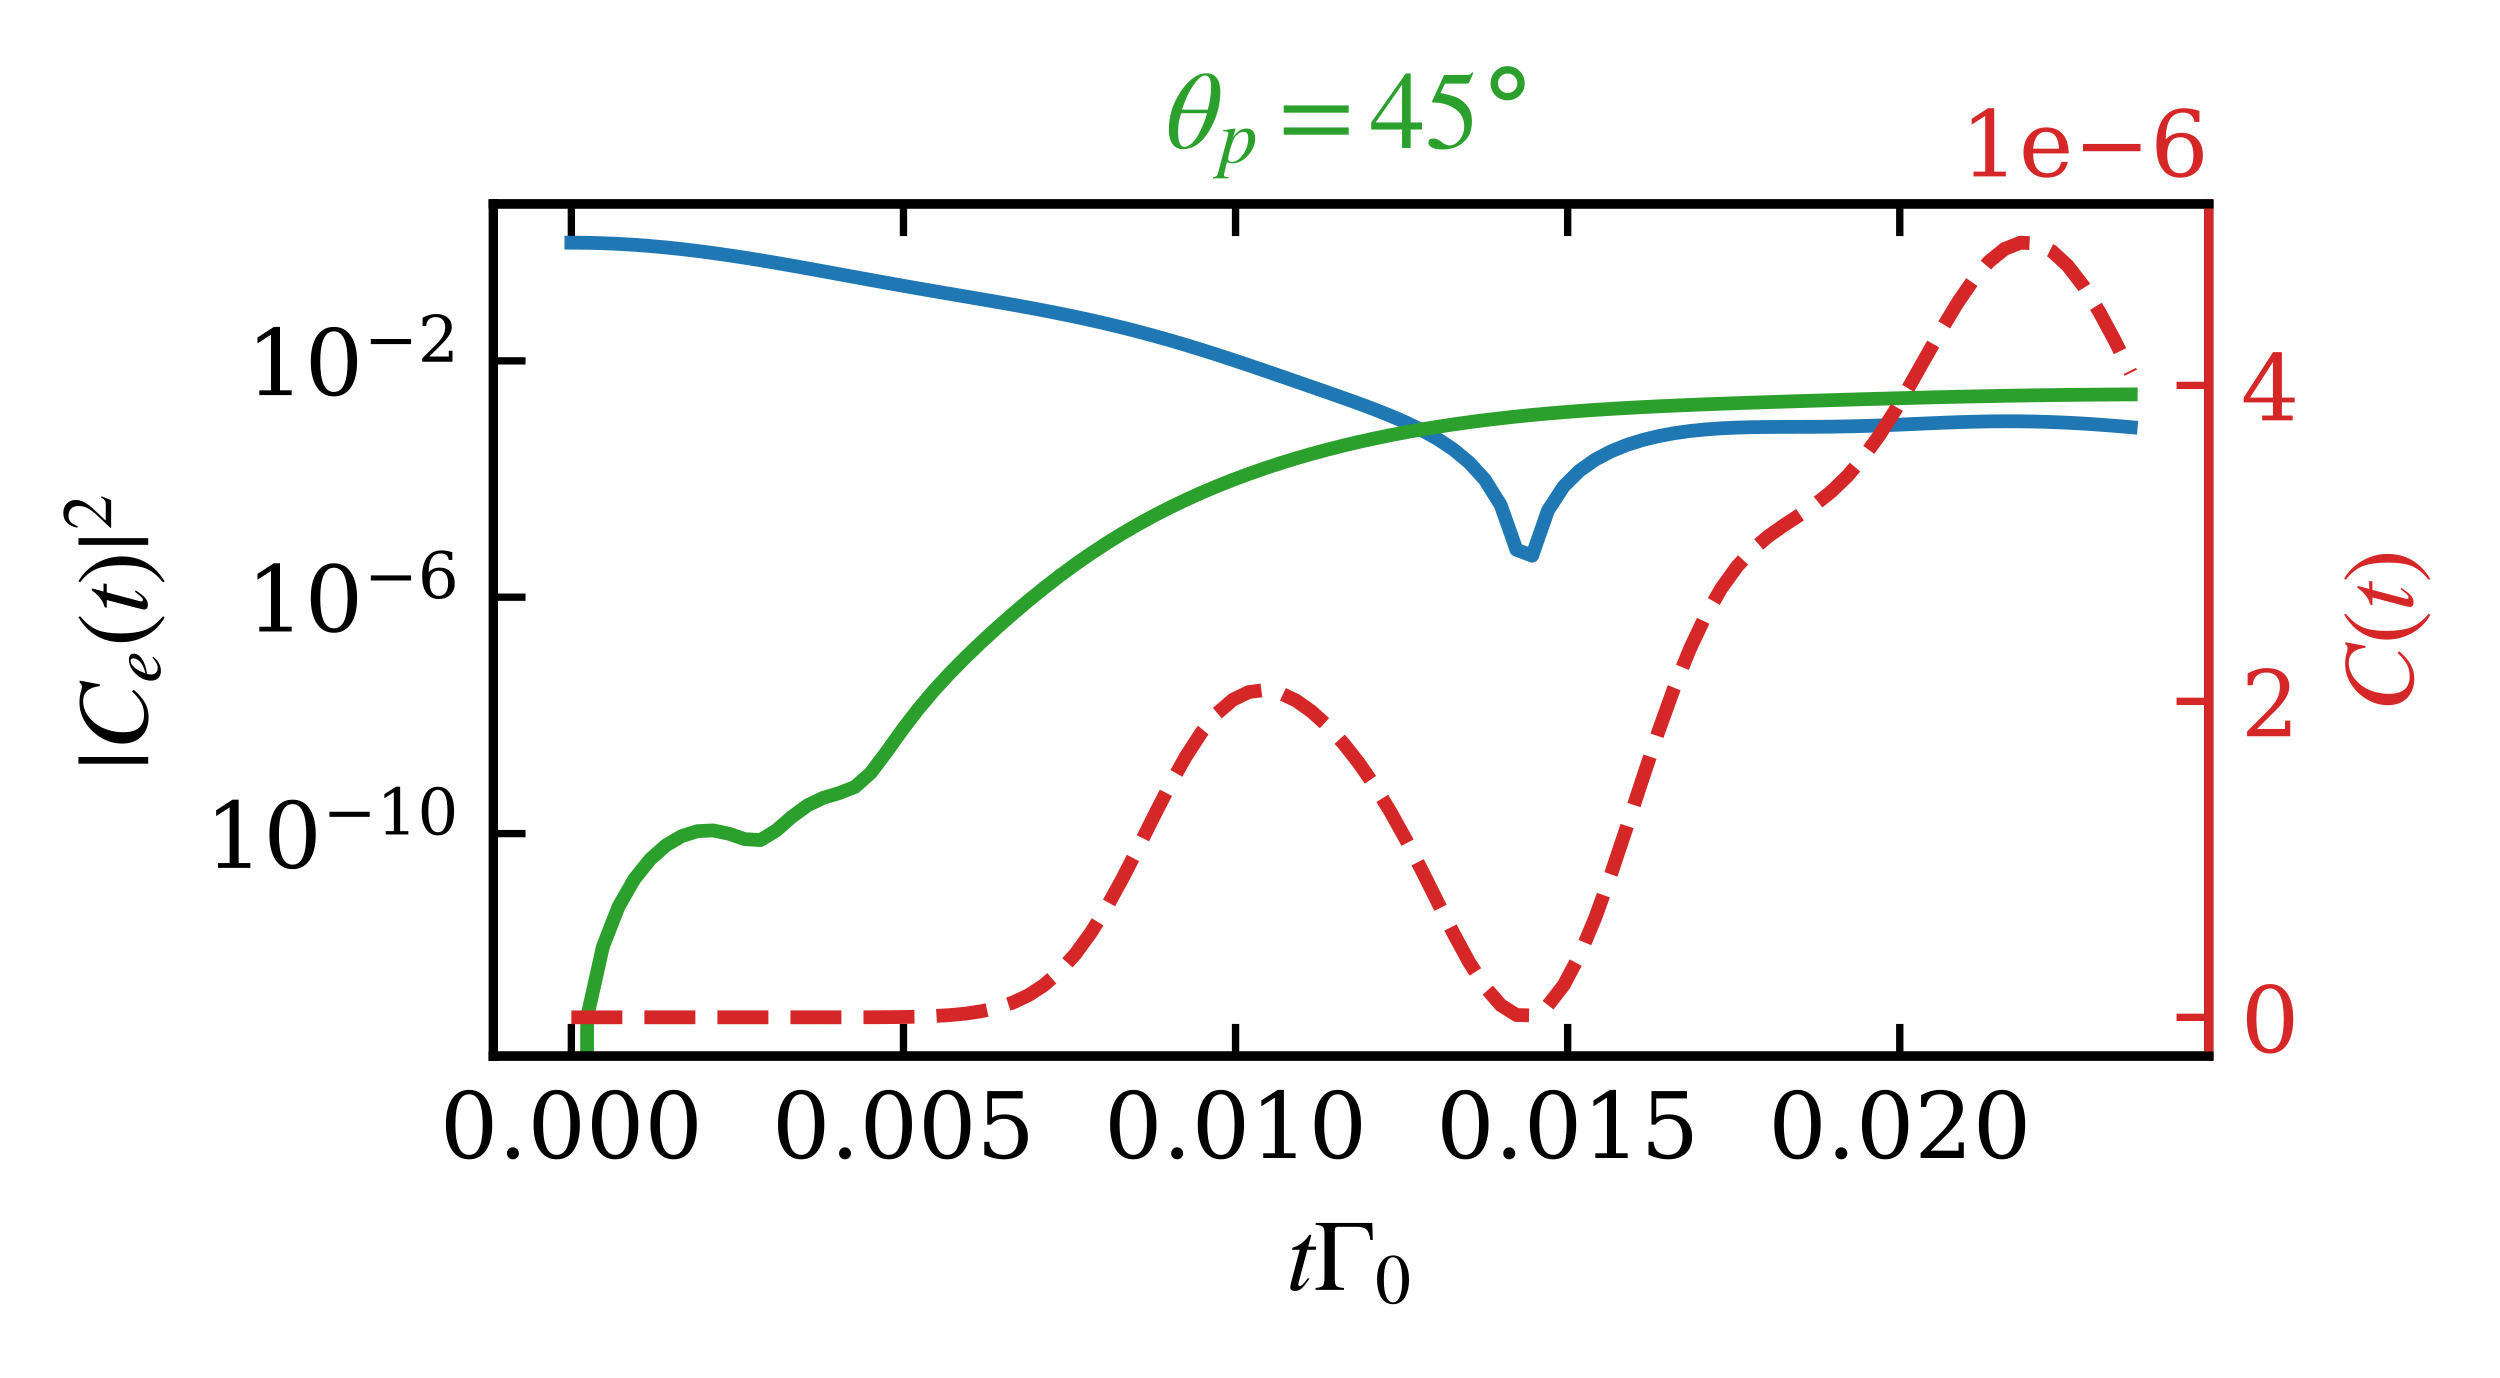
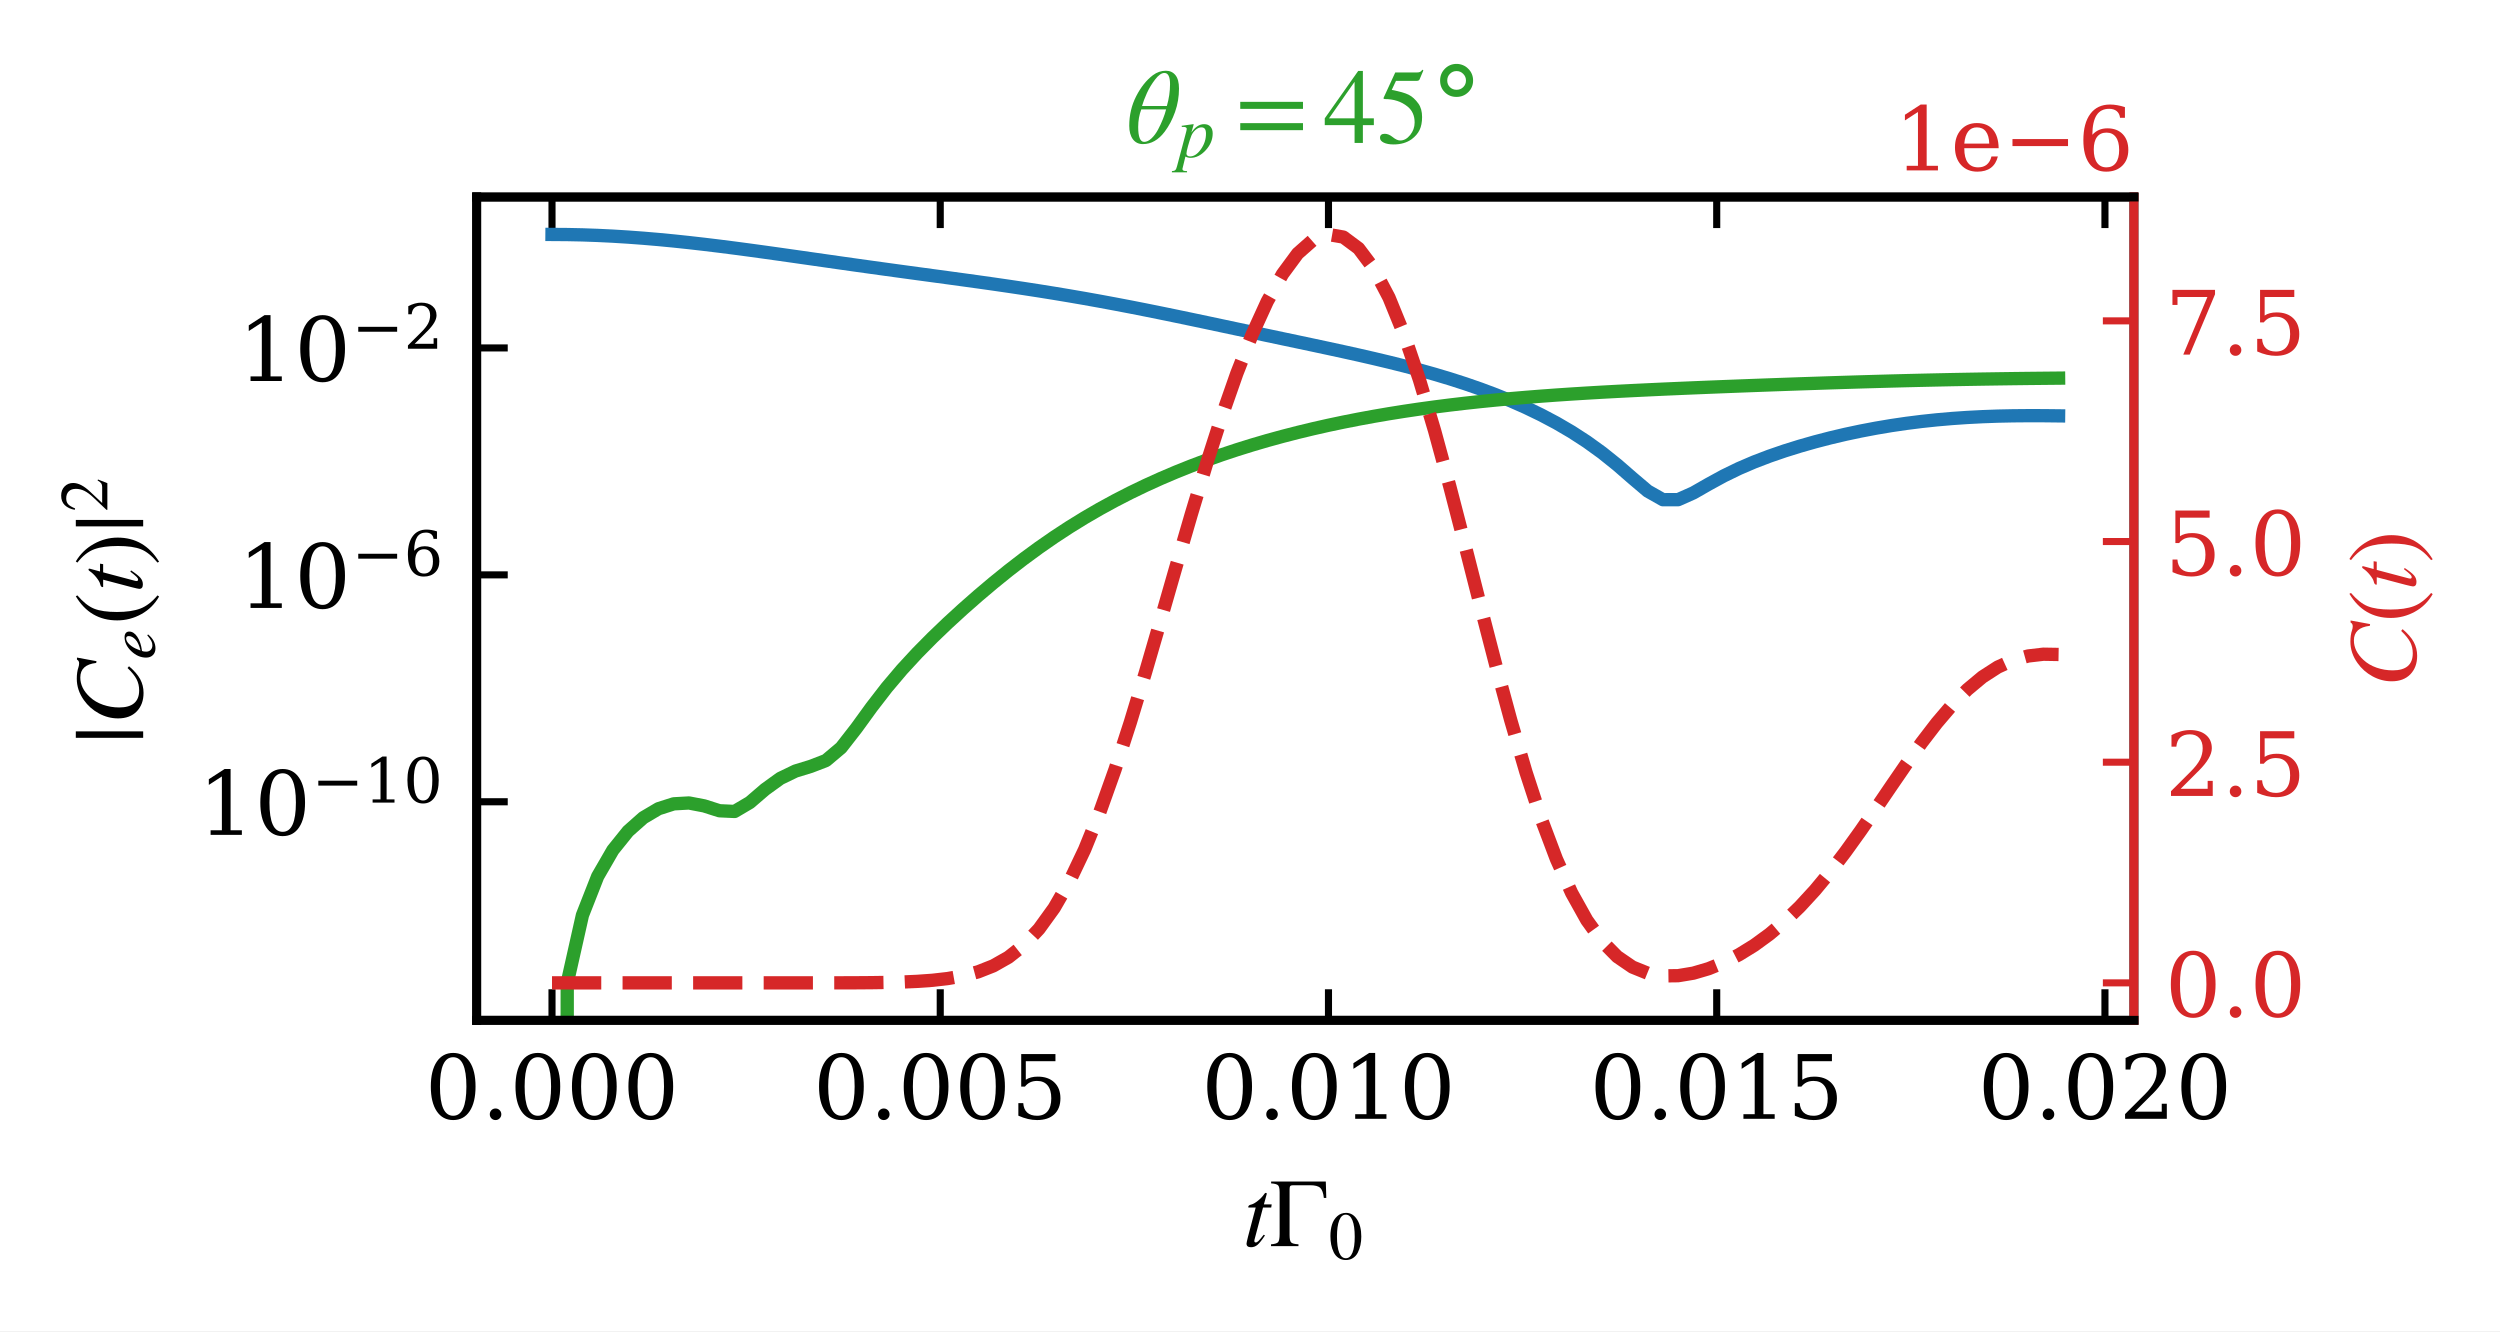
- <svg xmlns="http://www.w3.org/2000/svg" xmlns:xlink="http://www.w3.org/1999/xlink" width="272.151pt" height="149.988pt" viewBox="0 0 272.151 149.988" version="1.1">
+ <svg xmlns="http://www.w3.org/2000/svg" xmlns:xlink="http://www.w3.org/1999/xlink" width="281.691pt" height="149.988pt" viewBox="0 0 281.691 149.988" version="1.1">
  <defs>
    <style type="text/css">*{stroke-linejoin: round; stroke-linecap: butt}</style>
  </defs>
  <g id="figure_1">
    <g id="patch_1">
-       <path d="M 0 149.988  L 272.151 149.988  L 272.151 0  L 0 0  z " style="fill: #ffffff" />
+       <path d="M 0 149.988  L 281.691 149.988  L 281.691 0  L 0 0  z " style="fill: #ffffff" />
    </g>
    <g id="axes_1">
      <g id="patch_2">
        <path d="M 53.71 114.964  L 240.442 114.964  L 240.442 22.2  L 53.71 22.2  z " style="fill: #ffffff" />
      </g>
      <g id="matplotlib.axis_1">
        <g id="xtick_1">
          <g id="line2d_1">
            <defs>
-               <path id="m3d13a30fc4" d="M 0 0  L 0 -3.5  " style="stroke: #000000; stroke-width: 0.8" />
-             </defs>
-             <g>
-               <use xlink:href="#m3d13a30fc4" x="62.198" y="114.964" style="stroke: #000000; stroke-width: 0.8" />
+               <path id="m6f61dcbae5" d="M 0 0  L 0 -3.5  " style="stroke: #000000; stroke-width: 0.8" />
+             </defs>
+             <g>
+               <use xlink:href="#m6f61dcbae5" x="62.198" y="114.964" style="stroke: #000000; stroke-width: 0.8" />
            </g>
          </g>
          <g id="line2d_2">
            <defs>
-               <path id="me80c74022a" d="M 0 0  L 0 3.5  " style="stroke: #000000; stroke-width: 0.8" />
-             </defs>
-             <g>
-               <use xlink:href="#me80c74022a" x="62.198" y="22.2" style="stroke: #000000; stroke-width: 0.8" />
+               <path id="m7e10ea8f4d" d="M 0 0  L 0 3.5  " style="stroke: #000000; stroke-width: 0.8" />
+             </defs>
+             <g>
+               <use xlink:href="#m7e10ea8f4d" x="62.198" y="22.2" style="stroke: #000000; stroke-width: 0.8" />
            </g>
          </g>
          <g id="text_1">
            <g transform="translate(47.88377 126.0622) scale(0.1 -0.1)">
              <defs>
                <path id="DejaVuSerif-30" d="M 2034 219  Q 2513 219 2750 744  Q 2988 1269 2988 2328  Q 2988 3391 2750 3916  Q 2513 4441 2034 4441  Q 1556 4441 1318 3916  Q 1081 3391 1081 2328  Q 1081 1269 1318 744  Q 1556 219 2034 219  z M 2034 -91  Q 1275 -91 848 546  Q 422 1184 422 2328  Q 422 3475 848 4112  Q 1275 4750 2034 4750  Q 2797 4750 3222 4112  Q 3647 3475 3647 2328  Q 3647 1184 3222 546  Q 2797 -91 2034 -91  z " transform="scale(0.015625)" />
                <path id="DejaVuSerif-2e" d="M 603 325  Q 603 500 722 622  Q 841 744 1019 744  Q 1191 744 1312 622  Q 1434 500 1434 325  Q 1434 153 1312 31  Q 1191 -91 1019 -91  Q 841 -91 722 29  Q 603 150 603 325  z " transform="scale(0.015625)" />
              </defs>
              <use xlink:href="#DejaVuSerif-30" />
              <use xlink:href="#DejaVuSerif-2e" transform="translate(63.62305 0)" />
              <use xlink:href="#DejaVuSerif-30" transform="translate(95.41016 0)" />
              <use xlink:href="#DejaVuSerif-30" transform="translate(159.0332 0)" />
              <use xlink:href="#DejaVuSerif-30" transform="translate(222.6562 0)" />
            </g>
          </g>
        </g>
        <g id="xtick_2">
          <g id="line2d_3">
            <g>
-               <use xlink:href="#m3d13a30fc4" x="98.351" y="114.964" style="stroke: #000000; stroke-width: 0.8" />
+               <use xlink:href="#m6f61dcbae5" x="105.943" y="114.964" style="stroke: #000000; stroke-width: 0.8" />
            </g>
          </g>
          <g id="line2d_4">
            <g>
-               <use xlink:href="#me80c74022a" x="98.351" y="22.2" style="stroke: #000000; stroke-width: 0.8" />
+               <use xlink:href="#m7e10ea8f4d" x="105.943" y="22.2" style="stroke: #000000; stroke-width: 0.8" />
            </g>
          </g>
          <g id="text_2">
-             <g transform="translate(84.0368 126.0622) scale(0.1 -0.1)">
+             <g transform="translate(91.62893 126.0622) scale(0.1 -0.1)">
              <defs>
                <path id="DejaVuSerif-35" d="M 3219 4666  L 3219 4153  L 1081 4153  L 1081 2816  Q 1244 2928 1461 2984  Q 1678 3041 1947 3041  Q 2703 3041 3140 2622  Q 3578 2203 3578 1478  Q 3578 738 3136 323  Q 2694 -91 1894 -91  Q 1572 -91 1234 -12  Q 897 66 544 225  L 544 1131  L 897 1131  Q 925 688 1179 453  Q 1434 219 1894 219  Q 2388 219 2653 544  Q 2919 869 2919 1478  Q 2919 2084 2655 2407  Q 2391 2731 1894 2731  Q 1613 2731 1398 2631  Q 1184 2531 1019 2322  L 750 2322  L 750 4666  L 3219 4666  z " transform="scale(0.015625)" />
              </defs>
              <use xlink:href="#DejaVuSerif-30" />
              <use xlink:href="#DejaVuSerif-2e" transform="translate(63.62305 0)" />
              <use xlink:href="#DejaVuSerif-30" transform="translate(95.41016 0)" />
              <use xlink:href="#DejaVuSerif-30" transform="translate(159.0332 0)" />
              <use xlink:href="#DejaVuSerif-35" transform="translate(222.6562 0)" />
            </g>
          </g>
        </g>
        <g id="xtick_3">
          <g id="line2d_5">
            <g>
-               <use xlink:href="#m3d13a30fc4" x="134.504" y="114.964" style="stroke: #000000; stroke-width: 0.8" />
+               <use xlink:href="#m6f61dcbae5" x="149.688" y="114.964" style="stroke: #000000; stroke-width: 0.8" />
            </g>
          </g>
          <g id="line2d_6">
            <g>
-               <use xlink:href="#me80c74022a" x="134.504" y="22.2" style="stroke: #000000; stroke-width: 0.8" />
+               <use xlink:href="#m7e10ea8f4d" x="149.688" y="22.2" style="stroke: #000000; stroke-width: 0.8" />
            </g>
          </g>
          <g id="text_3">
-             <g transform="translate(120.1898 126.0622) scale(0.1 -0.1)">
+             <g transform="translate(135.3741 126.0622) scale(0.1 -0.1)">
              <defs>
                <path id="DejaVuSerif-31" d="M 909 0  L 909 331  L 1722 331  L 1722 4213  L 781 3603  L 781 4013  L 1919 4750  L 2350 4750  L 2350 331  L 3163 331  L 3163 0  L 909 0  z " transform="scale(0.015625)" />
              </defs>
              <use xlink:href="#DejaVuSerif-30" />
              <use xlink:href="#DejaVuSerif-2e" transform="translate(63.62305 0)" />
              <use xlink:href="#DejaVuSerif-30" transform="translate(95.41016 0)" />
              <use xlink:href="#DejaVuSerif-31" transform="translate(159.0332 0)" />
              <use xlink:href="#DejaVuSerif-30" transform="translate(222.6562 0)" />
            </g>
          </g>
        </g>
        <g id="xtick_4">
          <g id="line2d_7">
            <g>
-               <use xlink:href="#m3d13a30fc4" x="170.657" y="114.964" style="stroke: #000000; stroke-width: 0.8" />
+               <use xlink:href="#m6f61dcbae5" x="193.433" y="114.964" style="stroke: #000000; stroke-width: 0.8" />
            </g>
          </g>
          <g id="line2d_8">
            <g>
-               <use xlink:href="#me80c74022a" x="170.657" y="22.2" style="stroke: #000000; stroke-width: 0.8" />
+               <use xlink:href="#m7e10ea8f4d" x="193.433" y="22.2" style="stroke: #000000; stroke-width: 0.8" />
            </g>
          </g>
          <g id="text_4">
-             <g transform="translate(156.3428 126.0622) scale(0.1 -0.1)">
+             <g transform="translate(179.1193 126.0622) scale(0.1 -0.1)">
              <use xlink:href="#DejaVuSerif-30" />
              <use xlink:href="#DejaVuSerif-2e" transform="translate(63.62305 0)" />
              <use xlink:href="#DejaVuSerif-30" transform="translate(95.41016 0)" />
              <use xlink:href="#DejaVuSerif-31" transform="translate(159.0332 0)" />
              <use xlink:href="#DejaVuSerif-35" transform="translate(222.6562 0)" />
            </g>
          </g>
        </g>
        <g id="xtick_5">
          <g id="line2d_9">
            <g>
-               <use xlink:href="#m3d13a30fc4" x="206.81" y="114.964" style="stroke: #000000; stroke-width: 0.8" />
+               <use xlink:href="#m6f61dcbae5" x="237.178" y="114.964" style="stroke: #000000; stroke-width: 0.8" />
            </g>
          </g>
          <g id="line2d_10">
            <g>
-               <use xlink:href="#me80c74022a" x="206.81" y="22.2" style="stroke: #000000; stroke-width: 0.8" />
+               <use xlink:href="#m7e10ea8f4d" x="237.178" y="22.2" style="stroke: #000000; stroke-width: 0.8" />
            </g>
          </g>
          <g id="text_5">
-             <g transform="translate(192.4959 126.0622) scale(0.1 -0.1)">
+             <g transform="translate(222.8644 126.0622) scale(0.1 -0.1)">
              <defs>
                <path id="DejaVuSerif-32" d="M 819 3553  L 469 3553  L 469 4384  Q 803 4563 1142 4656  Q 1481 4750 1806 4750  Q 2534 4750 2956 4397  Q 3378 4044 3378 3438  Q 3378 2753 2422 1800  Q 2347 1728 2309 1691  L 1131 513  L 3078 513  L 3078 1088  L 3444 1088  L 3444 0  L 434 0  L 434 341  L 1850 1753  Q 2319 2222 2519 2614  Q 2719 3006 2719 3438  Q 2719 3909 2473 4175  Q 2228 4441 1797 4441  Q 1350 4441 1106 4219  Q 863 3997 819 3553  z " transform="scale(0.015625)" />
              </defs>
              <use xlink:href="#DejaVuSerif-30" />
              <use xlink:href="#DejaVuSerif-2e" transform="translate(63.62305 0)" />
              <use xlink:href="#DejaVuSerif-30" transform="translate(95.41016 0)" />
              <use xlink:href="#DejaVuSerif-32" transform="translate(159.0332 0)" />
              <use xlink:href="#DejaVuSerif-30" transform="translate(222.6562 0)" />
            </g>
          </g>
        </g>
        <g id="text_6">
          <g transform="translate(140.0361 140.5002) scale(0.11 -0.11)">
            <defs>
              <path id="STIXGeneral-Italic-74" d="M 1894 2739  L 1862 2534  L 1325 2534  L 768 435  Q 755 384 755 346  Q 755 243 851 243  Q 928 243 1030 342  Q 1133 442 1370 749  L 1453 704  Q 1158 256 969 93  Q 781 -70 538 -70  Q 243 -70 243 166  Q 243 230 346 640  L 845 2534  L 365 2534  L 358 2573  Q 358 2688 570 2733  Q 730 2771 992 2979  Q 1254 3187 1421 3437  Q 1459 3494 1510 3494  Q 1568 3494 1568 3443  Q 1568 3411 1562 3398  L 1382 2739  L 1894 2739  z " transform="scale(0.015625)" />
              <path id="STIXGeneral-Regular-393" d="M 3693 3162  L 3533 3162  Q 3482 3642 3299 3818  Q 3117 3994 2637 3994  L 1517 3994  Q 1382 3994 1334 3942  Q 1286 3891 1286 3738  L 1286 723  Q 1286 352 1388 246  Q 1491 141 1869 122  L 1869 0  L 70 0  L 70 122  Q 435 147 534 262  Q 634 378 634 794  L 634 3526  Q 634 3878 538 3984  Q 442 4090 77 4115  L 77 4237  L 3661 4237  L 3693 3162  z " transform="scale(0.015625)" />
              <path id="STIXGeneral-Regular-30" d="M 3046 2112  Q 3046 1683 2963 1302  Q 2880 922 2717 602  Q 2554 282 2266 96  Q 1978 -90 1600 -90  Q 1210 -90 915 108  Q 621 307 461 640  Q 301 973 227 1350  Q 154 1728 154 2150  Q 154 2746 301 3222  Q 448 3699 790 4012  Q 1133 4326 1626 4326  Q 2253 4326 2649 3712  Q 3046 3098 3046 2112  z M 2432 2080  Q 2432 3091 2217 3625  Q 2003 4160 1587 4160  Q 1190 4160 979 3622  Q 768 3085 768 2106  Q 768 1120 979 598  Q 1190 77 1600 77  Q 2003 77 2217 598  Q 2432 1120 2432 2080  z " transform="scale(0.015625)" />
            </defs>
            <use xlink:href="#STIXGeneral-Italic-74" transform="translate(0 0.796875)" />
            <use xlink:href="#STIXGeneral-Regular-393" transform="translate(27.79999 0.796875)" />
            <use xlink:href="#STIXGeneral-Regular-30" transform="translate(88.04327 -12.43125) scale(0.7)" />
          </g>
        </g>
      </g>
      <g id="matplotlib.axis_2">
        <g id="ytick_1">
          <g id="line2d_11">
            <defs>
-               <path id="m192549996e" d="M 0 0  L 3.5 0  " style="stroke: #000000; stroke-width: 0.8" />
-             </defs>
-             <g>
-               <use xlink:href="#m192549996e" x="53.71" y="90.745" style="stroke: #000000; stroke-width: 0.8" />
+               <path id="mf6f3ced8a7" d="M 0 0  L 3.5 0  " style="stroke: #000000; stroke-width: 0.8" />
+             </defs>
+             <g>
+               <use xlink:href="#mf6f3ced8a7" x="53.71" y="90.342" style="stroke: #000000; stroke-width: 0.8" />
            </g>
          </g>
          <g id="text_7">
-             <g transform="translate(22.31 94.54426) scale(0.1 -0.1)">
+             <g transform="translate(22.31 94.1409) scale(0.1 -0.1)">
              <defs>
                <path id="DejaVuSerif-2212" d="M 678 2259  L 4684 2259  L 4684 1753  L 678 1753  L 678 2259  z " transform="scale(0.015625)" />
              </defs>
              <use xlink:href="#DejaVuSerif-31" transform="translate(0 0.7125)" />
              <use xlink:href="#DejaVuSerif-30" transform="translate(63.62305 0.7125)" />
              <use xlink:href="#DejaVuSerif-2212" transform="translate(128.1545 37.04688) scale(0.7)" />
              <use xlink:href="#DejaVuSerif-31" transform="translate(186.8068 37.04688) scale(0.7)" />
              <use xlink:href="#DejaVuSerif-30" transform="translate(231.3429 37.04688) scale(0.7)" />
            </g>
          </g>
        </g>
        <g id="ytick_2">
          <g id="line2d_12">
            <g>
-               <use xlink:href="#m192549996e" x="53.71" y="65.014" style="stroke: #000000; stroke-width: 0.8" />
+               <use xlink:href="#mf6f3ced8a7" x="53.71" y="64.772" style="stroke: #000000; stroke-width: 0.8" />
            </g>
          </g>
          <g id="text_8">
-             <g transform="translate(26.81 68.81285) scale(0.1 -0.1)">
+             <g transform="translate(26.81 68.57084) scale(0.1 -0.1)">
              <defs>
                <path id="DejaVuSerif-36" d="M 2094 219  Q 2534 219 2771 542  Q 3009 866 3009 1472  Q 3009 2078 2771 2401  Q 2534 2725 2094 2725  Q 1647 2725 1412 2412  Q 1178 2100 1178 1509  Q 1178 888 1415 553  Q 1653 219 2094 219  z M 1075 2569  Q 1288 2803 1556 2918  Q 1825 3034 2163 3034  Q 2859 3034 3264 2615  Q 3669 2197 3669 1472  Q 3669 763 3233 336  Q 2797 -91 2069 -91  Q 1278 -91 853 498  Q 428 1088 428 2181  Q 428 3406 931 4078  Q 1434 4750 2350 4750  Q 2597 4750 2869 4703  Q 3141 4656 3425 4563  L 3425 3794  L 3072 3794  Q 3034 4109 2831 4275  Q 2628 4441 2284 4441  Q 1678 4441 1381 3981  Q 1084 3522 1075 2569  z " transform="scale(0.015625)" />
              </defs>
              <use xlink:href="#DejaVuSerif-31" transform="translate(0 0.7125)" />
              <use xlink:href="#DejaVuSerif-30" transform="translate(63.62305 0.7125)" />
              <use xlink:href="#DejaVuSerif-2212" transform="translate(128.1545 37.04688) scale(0.7)" />
              <use xlink:href="#DejaVuSerif-36" transform="translate(186.8068 37.04688) scale(0.7)" />
            </g>
          </g>
        </g>
        <g id="ytick_3">
          <g id="line2d_13">
            <g>
-               <use xlink:href="#m192549996e" x="53.71" y="39.282" style="stroke: #000000; stroke-width: 0.8" />
+               <use xlink:href="#mf6f3ced8a7" x="53.71" y="39.202" style="stroke: #000000; stroke-width: 0.8" />
            </g>
          </g>
          <g id="text_9">
-             <g transform="translate(26.81 43.08145) scale(0.1 -0.1)">
+             <g transform="translate(26.81 43.00078) scale(0.1 -0.1)">
              <use xlink:href="#DejaVuSerif-31" transform="translate(0 0.7125)" />
              <use xlink:href="#DejaVuSerif-30" transform="translate(63.62305 0.7125)" />
              <use xlink:href="#DejaVuSerif-2212" transform="translate(128.1545 37.04688) scale(0.7)" />
              <use xlink:href="#DejaVuSerif-32" transform="translate(186.8068 37.04688) scale(0.7)" />
            </g>
          </g>
        </g>
        <g id="text_10">
          <g transform="translate(16.02234 83.87189) rotate(-90) scale(0.11 -0.11)">
            <defs>
              <path id="STIXGeneral-Regular-7c" d="M 851 -90  L 429 -90  L 429 4326  L 851 4326  L 851 -90  z " transform="scale(0.015625)" />
              <path id="STIXGeneral-Italic-43" d="M 4410 4250  L 4173 2970  L 4058 2989  Q 3942 4032 3104 4032  Q 2406 4032 1830 3411  Q 1491 3053 1315 2541  Q 1139 2029 1139 1485  Q 1139 173 2259 173  Q 2656 173 2985 339  Q 3315 506 3725 934  L 3840 838  Q 3411 333 2998 109  Q 2586 -115 2093 -115  Q 1344 -115 883 329  Q 422 774 422 1555  Q 422 2214 748 2812  Q 1075 3411 1619 3795  Q 2272 4262 3021 4262  Q 3462 4262 3770 4154  Q 3898 4109 4032 4109  Q 4205 4109 4275 4250  L 4410 4250  z " transform="scale(0.015625)" />
              <path id="STIXGeneral-Italic-65" d="M 2291 698  L 2368 621  Q 1805 -70 1062 -70  Q 672 -70 435 170  Q 198 410 198 806  Q 198 1555 796 2188  Q 1395 2822 2112 2822  Q 2362 2822 2499 2707  Q 2637 2592 2637 2387  Q 2637 1965 2147 1632  Q 1658 1299 819 1190  Q 755 1062 755 800  Q 755 538 918 378  Q 1082 218 1350 218  Q 1562 218 1754 317  Q 1946 416 2291 698  z M 973 1613  L 864 1331  Q 1581 1504 1894 1805  Q 2214 2112 2214 2426  Q 2214 2675 1990 2675  Q 1722 2675 1430 2364  Q 1139 2054 973 1613  z " transform="scale(0.015625)" />
              <path id="STIXGeneral-Regular-28" d="M 1946 -1030  L 1869 -1133  Q 1126 -710 716 32  Q 307 774 307 1613  Q 307 3386 1888 4326  L 1946 4224  Q 1293 3667 1075 3126  Q 858 2586 858 1632  Q 858 685 1082 96  Q 1306 -493 1946 -1030  z " transform="scale(0.015625)" />
              <path id="STIXGeneral-Regular-29" d="M 186 4224  L 262 4326  Q 992 3891 1408 3148  Q 1824 2406 1824 1581  Q 1824 -166 243 -1133  L 186 -1030  Q 845 -486 1059 54  Q 1274 595 1274 1562  Q 1274 2534 1059 3120  Q 845 3706 186 4224  z " transform="scale(0.015625)" />
              <path id="STIXGeneral-Regular-32" d="M 3034 877  L 2688 0  L 186 0  L 186 77  L 1325 1286  Q 1773 1754 1965 2144  Q 2157 2534 2157 2950  Q 2157 3379 1920 3616  Q 1683 3853 1267 3853  Q 922 3853 720 3673  Q 518 3494 326 3021  L 192 3053  Q 301 3648 630 3987  Q 960 4326 1523 4326  Q 2054 4326 2380 4006  Q 2707 3686 2707 3200  Q 2707 2477 1888 1613  L 832 486  L 2330 486  Q 2541 486 2665 569  Q 2790 653 2944 915  L 3034 877  z " transform="scale(0.015625)" />
            </defs>
            <use xlink:href="#STIXGeneral-Regular-7c" transform="translate(0 0.409375)" />
            <use xlink:href="#STIXGeneral-Italic-43" transform="translate(19.99998 0.409375)" />
            <use xlink:href="#STIXGeneral-Italic-65" transform="translate(86.69998 -12.81875) scale(0.7)" />
            <use xlink:href="#STIXGeneral-Regular-28" transform="translate(122.1894 0.409375)" />
            <use xlink:href="#STIXGeneral-Italic-74" transform="translate(155.4893 0.409375)" />
            <use xlink:href="#STIXGeneral-Regular-29" transform="translate(183.2893 0.409375)" />
            <use xlink:href="#STIXGeneral-Regular-7c" transform="translate(216.5893 0.409375)" />
            <use xlink:href="#STIXGeneral-Regular-32" transform="translate(238.1326 35.68438) scale(0.7)" />
          </g>
        </g>
      </g>
      <g id="line2d_14">
-         <path d="M 62.198 26.417  L 63.913 26.431  L 65.627 26.476  L 67.342 26.55  L 69.057 26.652  L 70.771 26.781  L 72.486 26.937  L 74.201 27.118  L 75.916 27.322  L 77.63 27.547  L 79.345 27.791  L 81.06 28.052  L 82.774 28.328  L 84.489 28.617  L 86.204 28.916  L 87.919 29.222  L 89.633 29.534  L 91.348 29.848  L 93.063 30.162  L 94.777 30.475  L 96.492 30.785  L 98.207 31.09  L 99.922 31.391  L 101.636 31.687  L 103.351 31.981  L 105.066 32.273  L 106.78 32.566  L 108.495 32.862  L 110.21 33.164  L 111.925 33.475  L 113.639 33.797  L 115.354 34.134  L 117.069 34.487  L 118.783 34.859  L 120.498 35.252  L 122.213 35.666  L 123.928 36.103  L 125.642 36.563  L 127.357 37.045  L 129.072 37.55  L 130.786 38.076  L 132.501 38.621  L 134.216 39.181  L 135.931 39.755  L 137.645 40.339  L 139.36 40.929  L 141.075 41.522  L 142.789 42.117  L 144.504 42.714  L 146.219 43.318  L 147.933 43.934  L 149.648 44.576  L 151.363 45.257  L 153.078 45.999  L 154.792 46.831  L 156.507 47.789  L 158.222 48.931  L 159.936 50.351  L 161.651 52.227  L 163.366 54.975  L 165.081 59.843  L 166.795 60.492  L 168.51 55.577  L 170.225 52.945  L 171.939 51.248  L 173.654 50.04  L 175.369 49.135  L 177.084 48.44  L 178.798 47.901  L 180.513 47.483  L 182.228 47.162  L 183.942 46.922  L 185.657 46.747  L 187.372 46.626  L 189.087 46.548  L 190.801 46.503  L 192.516 46.481  L 194.231 46.473  L 195.945 46.469  L 197.66 46.463  L 199.375 46.447  L 201.09 46.418  L 202.804 46.375  L 204.519 46.318  L 206.234 46.249  L 207.948 46.174  L 209.663 46.097  L 211.378 46.024  L 213.093 45.96  L 214.807 45.909  L 216.522 45.874  L 218.237 45.859  L 219.951 45.865  L 221.666 45.894  L 223.381 45.945  L 225.096 46.019  L 226.81 46.113  L 228.525 46.228  L 230.24 46.359  L 231.954 46.504  " clip-path="url(#p344ad56eb8)" style="fill: none; stroke: #1f77b4; stroke-width: 1.5; stroke-linecap: square" />
+         <path d="M 62.198 26.417  L 63.913 26.429  L 65.627 26.465  L 67.342 26.526  L 69.057 26.609  L 70.771 26.715  L 72.486 26.842  L 74.201 26.988  L 75.916 27.153  L 77.63 27.334  L 79.345 27.53  L 81.06 27.738  L 82.774 27.957  L 84.489 28.185  L 86.204 28.421  L 87.919 28.661  L 89.633 28.905  L 91.348 29.15  L 93.063 29.395  L 94.777 29.64  L 96.492 29.882  L 98.207 30.122  L 99.922 30.359  L 101.636 30.594  L 103.351 30.827  L 105.066 31.059  L 106.78 31.291  L 108.495 31.525  L 110.21 31.762  L 111.925 32.004  L 113.639 32.253  L 115.354 32.509  L 117.069 32.774  L 118.783 33.049  L 120.498 33.335  L 122.213 33.631  L 123.928 33.939  L 125.642 34.257  L 127.357 34.585  L 129.072 34.923  L 130.786 35.269  L 132.501 35.622  L 134.216 35.98  L 135.931 36.341  L 137.645 36.705  L 139.36 37.07  L 141.075 37.434  L 142.789 37.798  L 144.504 38.161  L 146.219 38.523  L 147.933 38.886  L 149.648 39.253  L 151.363 39.625  L 153.078 40.005  L 154.792 40.398  L 156.507 40.807  L 158.222 41.235  L 159.936 41.688  L 161.651 42.169  L 163.366 42.683  L 165.081 43.234  L 166.795 43.828  L 168.51 44.47  L 170.225 45.166  L 171.939 45.924  L 173.654 46.752  L 175.369 47.66  L 177.084 48.662  L 178.798 49.773  L 180.513 51.011  L 182.228 52.387  L 183.942 53.878  L 185.657 55.332  L 187.372 56.304  L 189.087 56.3  L 190.801 55.537  L 192.516 54.556  L 194.231 53.619  L 195.945 52.786  L 197.66 52.05  L 199.375 51.395  L 201.09 50.805  L 202.804 50.27  L 204.519 49.782  L 206.234 49.337  L 207.948 48.933  L 209.663 48.569  L 211.378 48.243  L 213.093 47.954  L 214.807 47.702  L 216.522 47.486  L 218.237 47.304  L 219.951 47.155  L 221.666 47.037  L 223.381 46.949  L 225.096 46.887  L 226.81 46.851  L 228.525 46.836  L 230.24 46.839  L 231.954 46.858  " clip-path="url(#p097e3abd5f)" style="fill: none; stroke: #1f77b4; stroke-width: 1.5; stroke-linecap: square" />
      </g>
      <g id="line2d_15">
-         <path d="M 63.902 150.988  L 63.913 110.747  L 65.627 103.073  L 67.342 98.68  L 69.057 95.697  L 70.771 93.558  L 72.486 92.034  L 74.201 91.021  L 75.916 90.48  L 77.63 90.4  L 79.345 90.757  L 81.06 91.348  L 82.774 91.454  L 84.489 90.418  L 86.204 88.913  L 87.919 87.664  L 89.633 86.846  L 91.348 86.337  L 93.063 85.666  L 94.777 84.152  L 96.492 81.88  L 98.207 79.475  L 99.922 77.236  L 101.636 75.201  L 103.351 73.335  L 105.066 71.597  L 106.78 69.95  L 108.495 68.375  L 110.21 66.862  L 111.925 65.409  L 113.639 64.017  L 115.354 62.69  L 117.069 61.43  L 118.783 60.238  L 120.498 59.113  L 122.213 58.054  L 123.928 57.058  L 125.642 56.122  L 127.357 55.244  L 129.072 54.419  L 130.786 53.644  L 132.501 52.917  L 134.216 52.234  L 135.931 51.594  L 137.645 50.993  L 139.36 50.429  L 141.075 49.9  L 142.789 49.405  L 144.504 48.942  L 146.219 48.508  L 147.933 48.103  L 149.648 47.726  L 151.363 47.374  L 153.078 47.046  L 154.792 46.742  L 156.507 46.46  L 158.222 46.199  L 159.936 45.958  L 161.651 45.736  L 163.366 45.532  L 165.081 45.344  L 166.795 45.172  L 168.51 45.014  L 170.225 44.87  L 171.939 44.739  L 173.654 44.619  L 175.369 44.51  L 177.084 44.41  L 178.798 44.318  L 180.513 44.233  L 182.228 44.155  L 183.942 44.083  L 185.657 44.015  L 187.372 43.95  L 189.087 43.889  L 190.801 43.831  L 192.516 43.774  L 194.231 43.719  L 195.945 43.665  L 197.66 43.612  L 199.375 43.56  L 201.09 43.509  L 202.804 43.459  L 204.519 43.41  L 206.234 43.362  L 207.948 43.317  L 209.663 43.273  L 211.378 43.231  L 213.093 43.191  L 214.807 43.154  L 216.522 43.12  L 218.237 43.088  L 219.951 43.059  L 221.666 43.034  L 223.381 43.011  L 225.096 42.991  L 226.81 42.973  L 228.525 42.958  L 230.24 42.945  L 231.954 42.935  " clip-path="url(#p344ad56eb8)" style="fill: none; stroke: #2ca02c; stroke-width: 1.5; stroke-linecap: square" />
+         <path d="M 63.902 150.988  L 63.913 110.747  L 65.627 103.12  L 67.342 98.753  L 69.057 95.785  L 70.771 93.655  L 72.486 92.135  L 74.201 91.121  L 75.916 90.573  L 77.63 90.477  L 79.345 90.805  L 81.06 91.353  L 82.774 91.432  L 84.489 90.421  L 86.204 88.947  L 87.919 87.707  L 89.633 86.879  L 91.348 86.354  L 93.063 85.694  L 94.777 84.248  L 96.492 82.047  L 98.207 79.682  L 99.922 77.462  L 101.636 75.437  L 103.351 73.578  L 105.066 71.844  L 106.78 70.202  L 108.495 68.631  L 110.21 67.122  L 111.925 65.673  L 113.639 64.286  L 115.354 62.963  L 117.069 61.706  L 118.783 60.517  L 120.498 59.394  L 122.213 58.336  L 123.928 57.34  L 125.642 56.404  L 127.357 55.523  L 129.072 54.696  L 130.786 53.919  L 132.501 53.188  L 134.216 52.501  L 135.931 51.855  L 137.645 51.249  L 139.36 50.678  L 141.075 50.143  L 142.789 49.64  L 144.504 49.169  L 146.219 48.727  L 147.933 48.313  L 149.648 47.925  L 151.363 47.563  L 153.078 47.225  L 154.792 46.91  L 156.507 46.616  L 158.222 46.343  L 159.936 46.089  L 161.651 45.854  L 163.366 45.636  L 165.081 45.435  L 166.795 45.249  L 168.51 45.077  L 170.225 44.918  L 171.939 44.772  L 173.654 44.637  L 175.369 44.512  L 177.084 44.397  L 178.798 44.29  L 180.513 44.19  L 182.228 44.097  L 183.942 44.01  L 185.657 43.927  L 187.372 43.848  L 189.087 43.773  L 190.801 43.701  L 192.516 43.631  L 194.231 43.563  L 195.945 43.497  L 197.66 43.433  L 199.375 43.37  L 201.09 43.309  L 202.804 43.249  L 204.519 43.192  L 206.234 43.135  L 207.948 43.081  L 209.663 43.029  L 211.378 42.98  L 213.093 42.933  L 214.807 42.889  L 216.522 42.848  L 218.237 42.81  L 219.951 42.774  L 221.666 42.742  L 223.381 42.713  L 225.096 42.687  L 226.81 42.663  L 228.525 42.642  L 230.24 42.624  L 231.954 42.607  " clip-path="url(#p097e3abd5f)" style="fill: none; stroke: #2ca02c; stroke-width: 1.5; stroke-linecap: square" />
      </g>
      <g id="patch_3">
        <path d="M 53.71 114.964  L 53.71 22.2  " style="fill: none; stroke: #000000; stroke-linejoin: miter; stroke-linecap: square" />
      </g>
      <g id="patch_4">
        <path d="M 240.442 114.964  L 240.442 22.2  " style="fill: none; stroke: #000000; stroke-linejoin: miter; stroke-linecap: square" />
      </g>
      <g id="patch_5">
        <path d="M 53.71 114.964  L 240.442 114.964  " style="fill: none; stroke: #000000; stroke-linejoin: miter; stroke-linecap: square" />
      </g>
      <g id="patch_6">
        <path d="M 53.71 22.2  L 240.442 22.2  " style="fill: none; stroke: #000000; stroke-linejoin: miter; stroke-linecap: square" />
      </g>
      <g id="text_11">
        <g style="fill: #2ca02c" transform="translate(126.9161 16.2) scale(0.12 -0.12)">
          <defs>
            <path id="STIXGeneral-Italic-3b8" d="M 3162 3270  Q 3162 2534 2925 1862  Q 2688 1190 2304 678  Q 1741 -70 992 -70  Q 608 -70 390 224  Q 173 518 173 1030  Q 173 1997 592 2813  Q 1011 3629 1594 4070  Q 1952 4339 2374 4339  Q 2733 4339 2947 4076  Q 3162 3814 3162 3270  z M 941 2221  L 2432 2221  Q 2624 2874 2624 3533  Q 2624 4205 2285 4205  Q 2029 4205 1728 3814  Q 1427 3424 1232 2992  Q 1037 2560 941 2221  z M 2387 2016  L 896 2016  Q 710 1530 710 960  Q 710 64 1069 64  Q 1286 64 1510 275  Q 1734 486 1904 806  Q 2074 1126 2198 1440  Q 2323 1754 2387 2016  z " transform="scale(0.015625)" />
            <path id="STIXGeneral-Italic-70" d="M 1376 2739  L 1190 2099  Q 1670 2822 2285 2822  Q 2637 2822 2829 2611  Q 3021 2400 3021 2022  Q 3021 1235 2422 582  Q 1824 -70 1120 -70  Q 890 -70 678 38  Q 422 -1018 422 -1024  Q 422 -1126 508 -1168  Q 595 -1210 819 -1210  L 819 -1312  L -480 -1312  L -480 -1210  Q -275 -1203 -188 -1120  Q -102 -1037 -45 -806  L 691 1958  Q 794 2330 794 2413  Q 794 2586 512 2586  L 371 2586  L 358 2682  L 1357 2822  Q 1389 2822 1389 2797  Q 1382 2765 1376 2739  z M 2445 2003  Q 2445 2285 2352 2416  Q 2259 2547 2048 2547  Q 1798 2547 1548 2329  Q 1299 2112 1184 1818  Q 1043 1453 905 953  Q 768 454 768 294  Q 768 186 854 118  Q 941 51 1075 51  Q 1574 51 2003 659  Q 2445 1274 2445 2003  z " transform="scale(0.015625)" />
            <path id="STIXGeneral-Regular-3d" d="M 4077 2048  L 307 2048  L 307 2470  L 4077 2470  L 4077 2048  z M 4077 768  L 307 768  L 307 1190  L 4077 1190  L 4077 768  z " transform="scale(0.015625)" />
            <path id="STIXGeneral-Regular-34" d="M 3027 1069  L 2368 1069  L 2368 0  L 1869 0  L 1869 1069  L 77 1069  L 77 1478  L 2086 4326  L 2368 4326  L 2368 1478  L 3027 1478  L 3027 1069  z M 1869 1478  L 1869 3674  L 333 1478  L 1869 1478  z " transform="scale(0.015625)" />
            <path id="STIXGeneral-Regular-35" d="M 2803 4358  L 2573 3814  Q 2534 3731 2400 3731  L 1158 3731  L 902 3187  Q 1606 3053 1920 2896  Q 2234 2739 2502 2368  Q 2726 2061 2726 1555  Q 2726 1094 2576 780  Q 2426 467 2099 224  Q 1664 -90 1011 -90  Q 646 -90 422 19  Q 198 128 198 307  Q 198 550 486 550  Q 717 550 960 352  Q 1210 147 1414 147  Q 1747 147 2012 480  Q 2278 813 2278 1229  Q 2278 1843 1850 2189  Q 1293 2637 486 2637  Q 410 2637 410 2688  L 416 2720  L 1114 4237  L 2438 4237  Q 2547 4237 2608 4269  Q 2669 4301 2746 4403  L 2803 4358  z " transform="scale(0.015625)" />
            <path id="DejaVuSerif-b0" d="M 1600 4319  Q 1363 4319 1200 4155  Q 1038 3991 1038 3750  Q 1038 3513 1198 3353  Q 1359 3194 1600 3194  Q 1838 3194 2000 3355  Q 2163 3516 2163 3750  Q 2163 3984 1997 4151  Q 1831 4319 1600 4319  z M 1600 4750  Q 1800 4750 1984 4673  Q 2169 4597 2303 4453  Q 2447 4313 2519 4134  Q 2591 3956 2591 3750  Q 2591 3338 2302 3052  Q 2013 2766 1594 2766  Q 1172 2766 890 3047  Q 609 3328 609 3750  Q 609 4169 896 4459  Q 1184 4750 1600 4750  z " transform="scale(0.015625)" />
          </defs>
          <use xlink:href="#STIXGeneral-Italic-3b8" transform="translate(0 0.78125)" />
          <use xlink:href="#STIXGeneral-Italic-70" transform="translate(47.99999 -12.44688) scale(0.7)" />
          <use xlink:href="#STIXGeneral-Regular-3d" transform="translate(102.1294 0.78125)" />
          <use xlink:href="#STIXGeneral-Regular-34" transform="translate(185.0693 0.78125)" />
          <use xlink:href="#STIXGeneral-Regular-35" transform="translate(235.0693 0.78125)" />
          <use xlink:href="#DejaVuSerif-b0" transform="translate(285.0693 0.78125)" />
        </g>
      </g>
    </g>
    <g id="axes_2">
      <g id="matplotlib.axis_3">
        <g id="ytick_4">
          <g id="line2d_16">
            <defs>
-               <path id="me013a75b64" d="M 0 0  L -3.5 0  " style="stroke: #d62728; stroke-width: 0.8" />
-             </defs>
-             <g>
-               <use xlink:href="#me013a75b64" x="240.442" y="110.747" style="fill: #d62728; stroke: #d62728; stroke-width: 0.8" />
+               <path id="m591ff97b51" d="M 0 0  L -3.5 0  " style="stroke: #d62728; stroke-width: 0.8" />
+             </defs>
+             <g>
+               <use xlink:href="#m591ff97b51" x="240.442" y="110.747" style="fill: #d62728; stroke: #d62728; stroke-width: 0.8" />
            </g>
          </g>
          <g id="text_12">
            <g style="fill: #d62728" transform="translate(243.9423 114.5465) scale(0.1 -0.1)">
              <use xlink:href="#DejaVuSerif-30" />
+               <use xlink:href="#DejaVuSerif-2e" transform="translate(63.62305 0)" />
+               <use xlink:href="#DejaVuSerif-30" transform="translate(95.41016 0)" />
            </g>
          </g>
        </g>
        <g id="ytick_5">
          <g id="line2d_17">
            <g>
-               <use xlink:href="#me013a75b64" x="240.442" y="76.351" style="fill: #d62728; stroke: #d62728; stroke-width: 0.8" />
+               <use xlink:href="#m591ff97b51" x="240.442" y="85.883" style="fill: #d62728; stroke: #d62728; stroke-width: 0.8" />
            </g>
          </g>
          <g id="text_13">
-             <g style="fill: #d62728" transform="translate(243.9423 80.15065) scale(0.1 -0.1)">
+             <g style="fill: #d62728" transform="translate(243.9423 89.68183) scale(0.1 -0.1)">
              <use xlink:href="#DejaVuSerif-32" />
+               <use xlink:href="#DejaVuSerif-2e" transform="translate(63.62305 0)" />
+               <use xlink:href="#DejaVuSerif-35" transform="translate(95.41016 0)" />
            </g>
          </g>
        </g>
        <g id="ytick_6">
          <g id="line2d_18">
            <g>
-               <use xlink:href="#me013a75b64" x="240.442" y="41.956" style="fill: #d62728; stroke: #d62728; stroke-width: 0.8" />
+               <use xlink:href="#m591ff97b51" x="240.442" y="61.018" style="fill: #d62728; stroke: #d62728; stroke-width: 0.8" />
            </g>
          </g>
          <g id="text_14">
-             <g style="fill: #d62728" transform="translate(243.9423 45.75484) scale(0.1 -0.1)">
-               <defs>
-                 <path id="DejaVuSerif-34" d="M 2234 1581  L 2234 4063  L 641 1581  L 2234 1581  z M 3609 0  L 1484 0  L 1484 331  L 2234 331  L 2234 1247  L 197 1247  L 197 1588  L 2241 4750  L 2859 4750  L 2859 1581  L 3750 1581  L 3750 1247  L 2859 1247  L 2859 331  L 3609 331  L 3609 0  z " transform="scale(0.015625)" />
-               </defs>
-               <use xlink:href="#DejaVuSerif-34" />
-             </g>
-           </g>
-         </g>
-         <g id="text_15">
-           <g style="fill: #d62728" transform="translate(262.6631 77.49189) rotate(-90) scale(0.11 -0.11)">
+             <g style="fill: #d62728" transform="translate(243.9423 64.8172) scale(0.1 -0.1)">
+               <use xlink:href="#DejaVuSerif-35" />
+               <use xlink:href="#DejaVuSerif-2e" transform="translate(63.62305 0)" />
+               <use xlink:href="#DejaVuSerif-30" transform="translate(95.41016 0)" />
+             </g>
+           </g>
+         </g>
+         <g id="ytick_7">
+           <g id="line2d_19">
+             <g>
+               <use xlink:href="#m591ff97b51" x="240.442" y="36.153" style="fill: #d62728; stroke: #d62728; stroke-width: 0.8" />
+             </g>
+           </g>
+           <g id="text_15">
+             <g style="fill: #d62728" transform="translate(243.9423 39.95257) scale(0.1 -0.1)">
+               <defs>
+                 <path id="DejaVuSerif-37" d="M 3609 4347  L 1784 0  L 1319 0  L 3059 4153  L 903 4153  L 903 3578  L 538 3578  L 538 4666  L 3609 4666  L 3609 4347  z " transform="scale(0.015625)" />
+               </defs>
+               <use xlink:href="#DejaVuSerif-37" />
+               <use xlink:href="#DejaVuSerif-2e" transform="translate(63.62305 0)" />
+               <use xlink:href="#DejaVuSerif-35" transform="translate(95.41016 0)" />
+             </g>
+           </g>
+         </g>
+         <g id="text_16">
+           <g style="fill: #d62728" transform="translate(272.2037 77.49189) rotate(-90) scale(0.11 -0.11)">
            <use xlink:href="#STIXGeneral-Italic-43" transform="translate(0 0.40625)" />
            <use xlink:href="#STIXGeneral-Regular-28" transform="translate(66.7 0.40625)" />
            <use xlink:href="#STIXGeneral-Italic-74" transform="translate(99.99998 0.40625)" />
            <use xlink:href="#STIXGeneral-Regular-29" transform="translate(127.8 0.40625)" />
          </g>
        </g>
-         <g id="text_16">
+         <g id="text_17">
          <g style="fill: #d62728" transform="translate(213.4188 19.2) scale(0.1 -0.1)">
            <defs>
              <path id="DejaVuSerif-65" d="M 3469 1600  L 991 1600  L 991 1575  Q 991 903 1244 561  Q 1497 219 1991 219  Q 2369 219 2611 417  Q 2853 616 2950 1006  L 3413 1006  Q 3275 459 2904 184  Q 2534 -91 1931 -91  Q 1203 -91 761 389  Q 319 869 319 1663  Q 319 2450 753 2931  Q 1188 3413 1894 3413  Q 2647 3413 3050 2948  Q 3453 2484 3469 1600  z M 2791 1931  Q 2772 2513 2545 2808  Q 2319 3103 1894 3103  Q 1497 3103 1269 2806  Q 1041 2509 991 1931  L 2791 1931  z " transform="scale(0.015625)" />
            </defs>
            <use xlink:href="#DejaVuSerif-31" />
            <use xlink:href="#DejaVuSerif-65" transform="translate(63.62305 0)" />
            <use xlink:href="#DejaVuSerif-2212" transform="translate(122.8027 0)" />
            <use xlink:href="#DejaVuSerif-36" transform="translate(206.5918 0)" />
          </g>
        </g>
      </g>
-       <g id="line2d_19">
-         <path d="M 62.198 110.747  L 63.913 110.747  L 65.627 110.747  L 67.342 110.747  L 69.057 110.747  L 70.771 110.746  L 72.486 110.745  L 74.201 110.745  L 75.916 110.745  L 77.63 110.745  L 79.345 110.745  L 81.06 110.746  L 82.774 110.746  L 84.489 110.745  L 86.204 110.745  L 87.919 110.743  L 89.633 110.743  L 91.348 110.742  L 93.063 110.742  L 94.777 110.739  L 96.492 110.73  L 98.207 110.711  L 99.922 110.674  L 101.636 110.611  L 103.351 110.509  L 105.066 110.347  L 106.78 110.097  L 108.495 109.719  L 110.21 109.161  L 111.925 108.36  L 113.639 107.247  L 115.354 105.759  L 117.069 103.846  L 118.783 101.492  L 120.498 98.718  L 122.213 95.594  L 123.928 92.236  L 125.642 88.798  L 127.357 85.455  L 129.072 82.383  L 130.786 79.74  L 132.501 77.647  L 134.216 76.174  L 135.931 75.34  L 137.645 75.117  L 139.36 75.446  L 141.075 76.252  L 142.789 77.461  L 144.504 79.019  L 146.219 80.893  L 147.933 83.074  L 149.648 85.566  L 151.363 88.367  L 153.078 91.457  L 154.792 94.774  L 156.507 98.208  L 158.222 101.601  L 159.936 104.75  L 161.651 107.429  L 163.366 109.412  L 165.081 110.497  L 166.795 110.536  L 168.51 109.452  L 170.225 107.249  L 171.939 104.016  L 173.654 99.918  L 175.369 95.177  L 177.084 90.051  L 178.798 84.807  L 180.513 79.699  L 182.228 74.94  L 183.942 70.694  L 185.657 67.056  L 187.372 64.061  L 189.087 61.676  L 190.801 59.817  L 192.516 58.36  L 194.231 57.154  L 195.945 56.039  L 197.66 54.863  L 199.375 53.497  L 201.09 51.84  L 202.804 49.838  L 204.519 47.478  L 206.234 44.799  L 207.948 41.88  L 209.663 38.838  L 211.378 35.818  L 213.093 32.979  L 214.807 30.483  L 216.522 28.479  L 218.237 27.093  L 219.951 26.417  L 221.666 26.5  L 223.381 27.35  L 225.096 28.93  L 226.81 31.162  L 228.525 33.938  L 230.24 37.125  L 231.954 40.578  " clip-path="url(#p344ad56eb8)" style="fill: none; stroke-dasharray: 5.55,2.4; stroke-dashoffset: 0; stroke: #d62728; stroke-width: 1.5" />
+       <g id="line2d_20">
+         <path d="M 62.198 110.747  L 63.913 110.747  L 65.627 110.747  L 67.342 110.747  L 69.057 110.747  L 70.771 110.747  L 72.486 110.746  L 74.201 110.746  L 75.916 110.746  L 77.63 110.746  L 79.345 110.746  L 81.06 110.746  L 82.774 110.746  L 84.489 110.746  L 86.204 110.746  L 87.919 110.745  L 89.633 110.744  L 91.348 110.744  L 93.063 110.744  L 94.777 110.742  L 96.492 110.736  L 98.207 110.723  L 99.922 110.697  L 101.636 110.652  L 103.351 110.577  L 105.066 110.455  L 106.78 110.261  L 108.495 109.96  L 110.21 109.503  L 111.925 108.826  L 113.639 107.852  L 115.354 106.496  L 117.069 104.671  L 118.783 102.3  L 120.498 99.327  L 122.213 95.722  L 123.928 91.495  L 125.642 86.693  L 127.357 81.404  L 129.072 75.745  L 130.786 69.857  L 132.501 63.89  L 134.216 57.996  L 135.931 52.316  L 137.645 46.974  L 139.36 42.077  L 141.075 37.714  L 142.789 33.963  L 144.504 30.892  L 146.219 28.567  L 147.933 27.054  L 149.648 26.417  L 151.363 26.713  L 153.078 27.988  L 154.792 30.264  L 156.507 33.531  L 158.222 37.737  L 159.936 42.789  L 161.651 48.549  L 163.366 54.841  L 165.081 61.462  L 166.795 68.195  L 168.51 74.824  L 170.225 81.149  L 171.939 86.999  L 173.654 92.243  L 175.369 96.794  L 177.084 100.608  L 178.798 103.685  L 180.513 106.06  L 182.228 107.794  L 183.942 108.966  L 185.657 109.66  L 187.372 109.959  L 189.087 109.937  L 190.801 109.652  L 192.516 109.148  L 194.231 108.452  L 195.945 107.573  L 197.66 106.514  L 199.375 105.264  L 201.09 103.814  L 202.804 102.157  L 204.519 100.29  L 206.234 98.222  L 207.948 95.976  L 209.663 93.586  L 211.378 91.1  L 213.093 88.576  L 214.807 86.081  L 216.522 83.683  L 218.237 81.45  L 219.951 79.44  L 221.666 77.704  L 223.381 76.274  L 225.096 75.169  L 226.81 74.389  L 228.525 73.914  L 230.24 73.714  L 231.954 73.743  " clip-path="url(#p097e3abd5f)" style="fill: none; stroke-dasharray: 5.55,2.4; stroke-dashoffset: 0; stroke: #d62728; stroke-width: 1.5" />
      </g>
      <g id="patch_7">
        <path d="M 53.71 114.964  L 53.71 22.2  " style="fill: none; stroke: #000000; stroke-linejoin: miter; stroke-linecap: square" />
      </g>
      <g id="patch_8">
        <path d="M 240.442 114.964  L 240.442 22.2  " style="fill: none; stroke: #d62728; stroke-linejoin: miter; stroke-linecap: square" />
      </g>
      <g id="patch_9">
        <path d="M 53.71 114.964  L 240.442 114.964  " style="fill: none; stroke: #000000; stroke-linejoin: miter; stroke-linecap: square" />
      </g>
      <g id="patch_10">
        <path d="M 53.71 22.2  L 240.442 22.2  " style="fill: none; stroke: #000000; stroke-linejoin: miter; stroke-linecap: square" />
      </g>
    </g>
  </g>
  <defs>
-     <clipPath id="p344ad56eb8">
+     <clipPath id="p097e3abd5f">
      <rect x="53.71" y="22.2" width="186.732" height="92.764" />
    </clipPath>
  </defs>
</svg>
